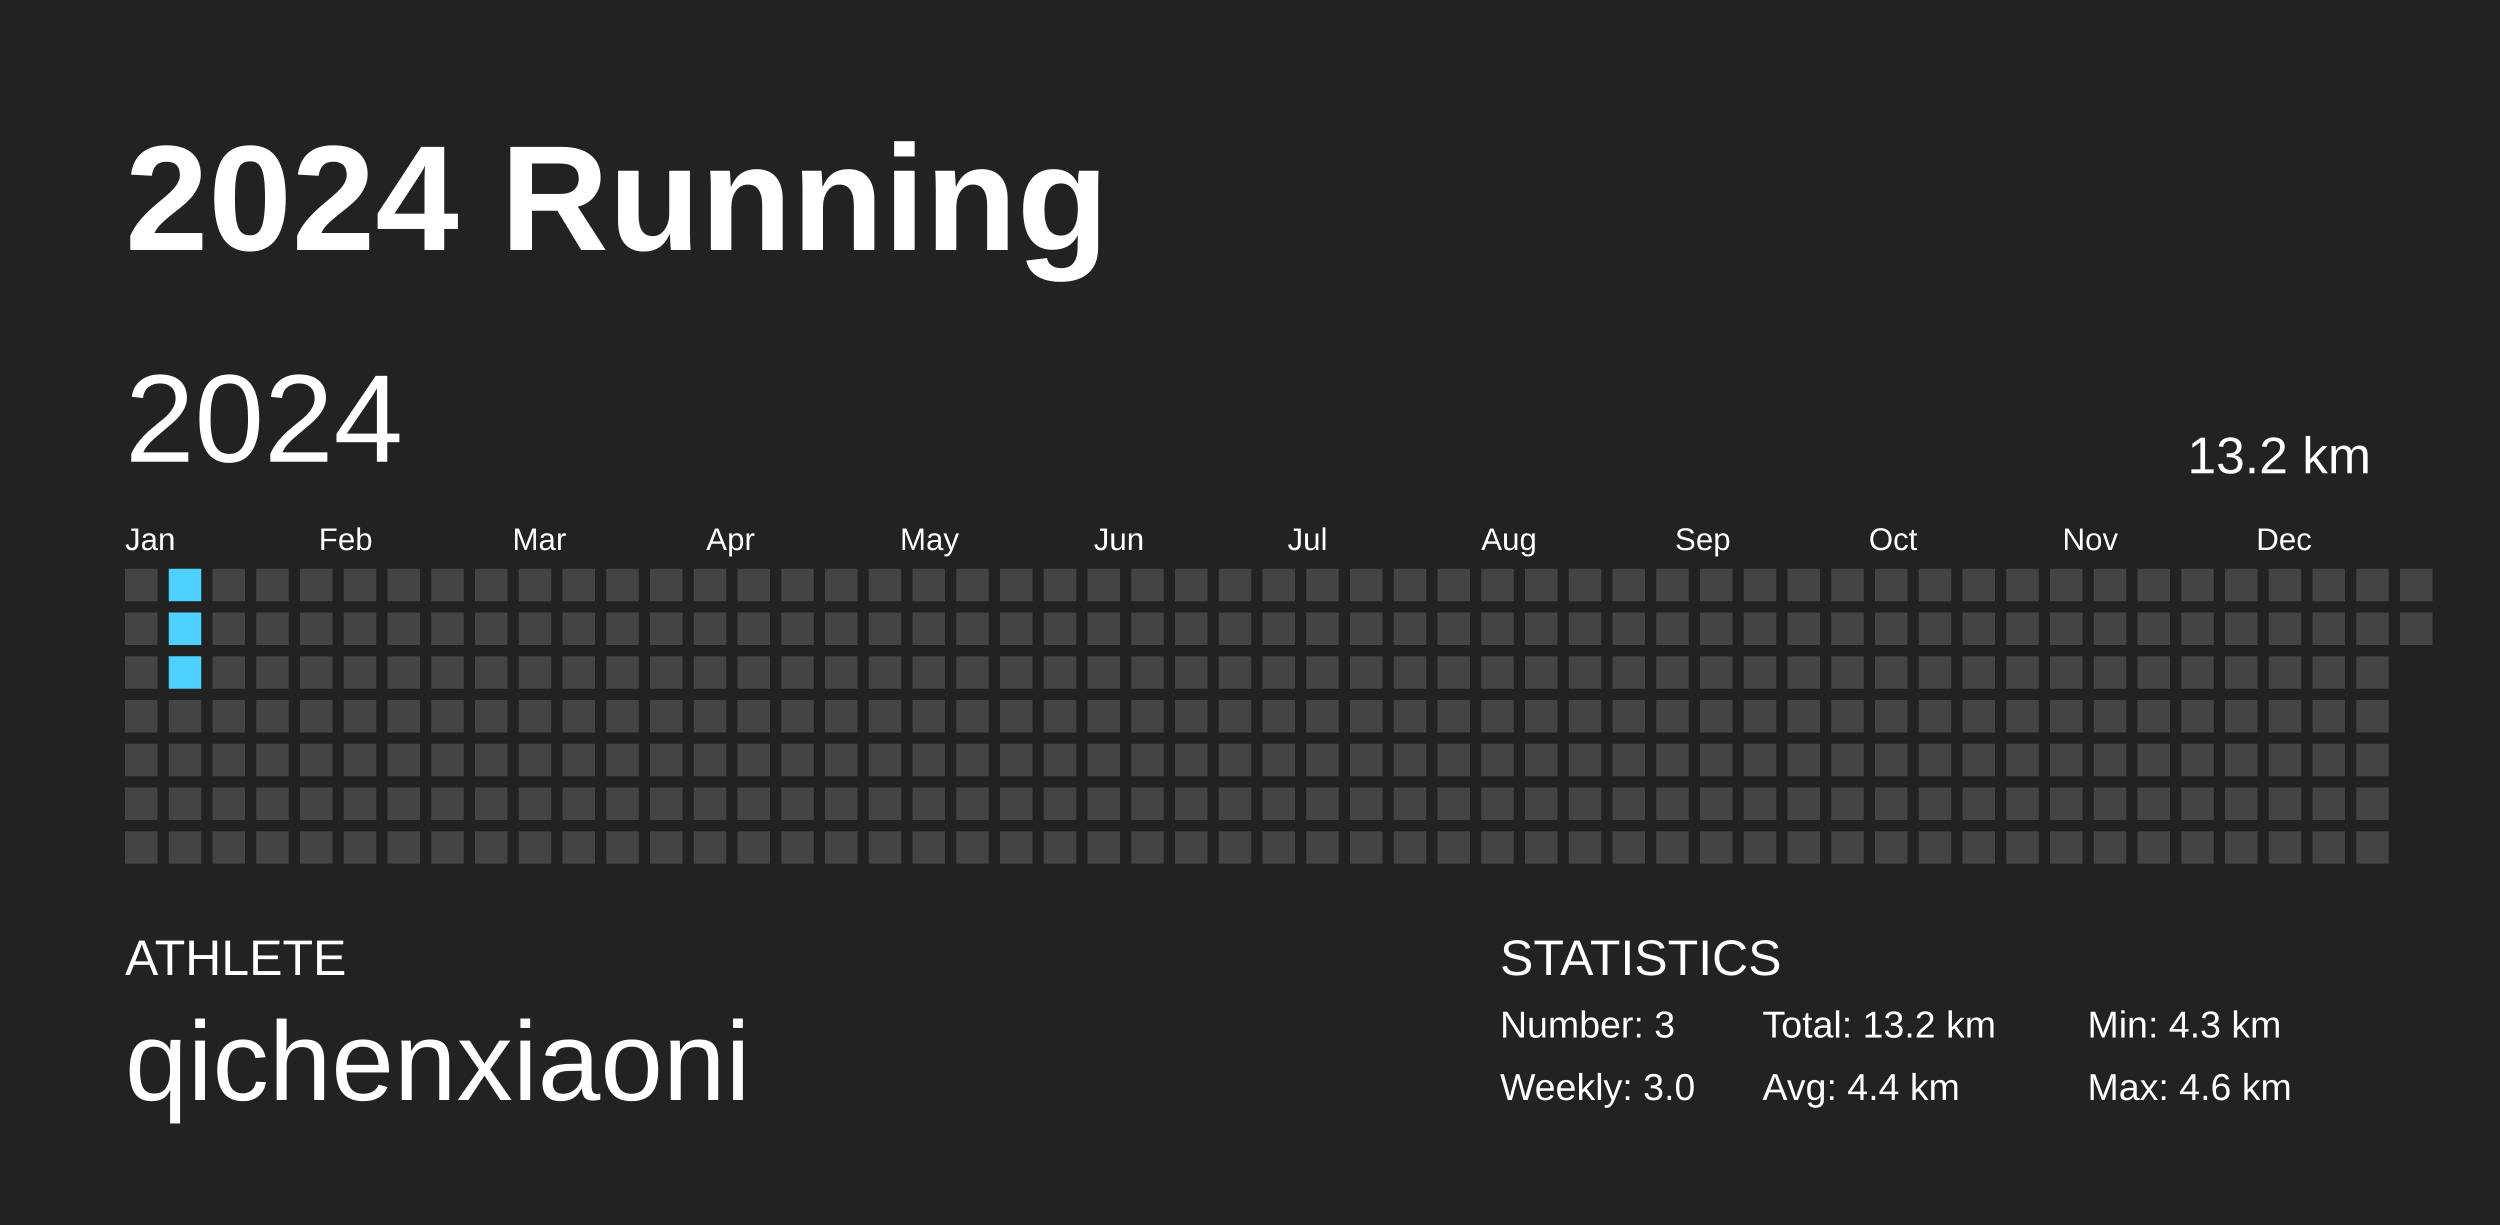
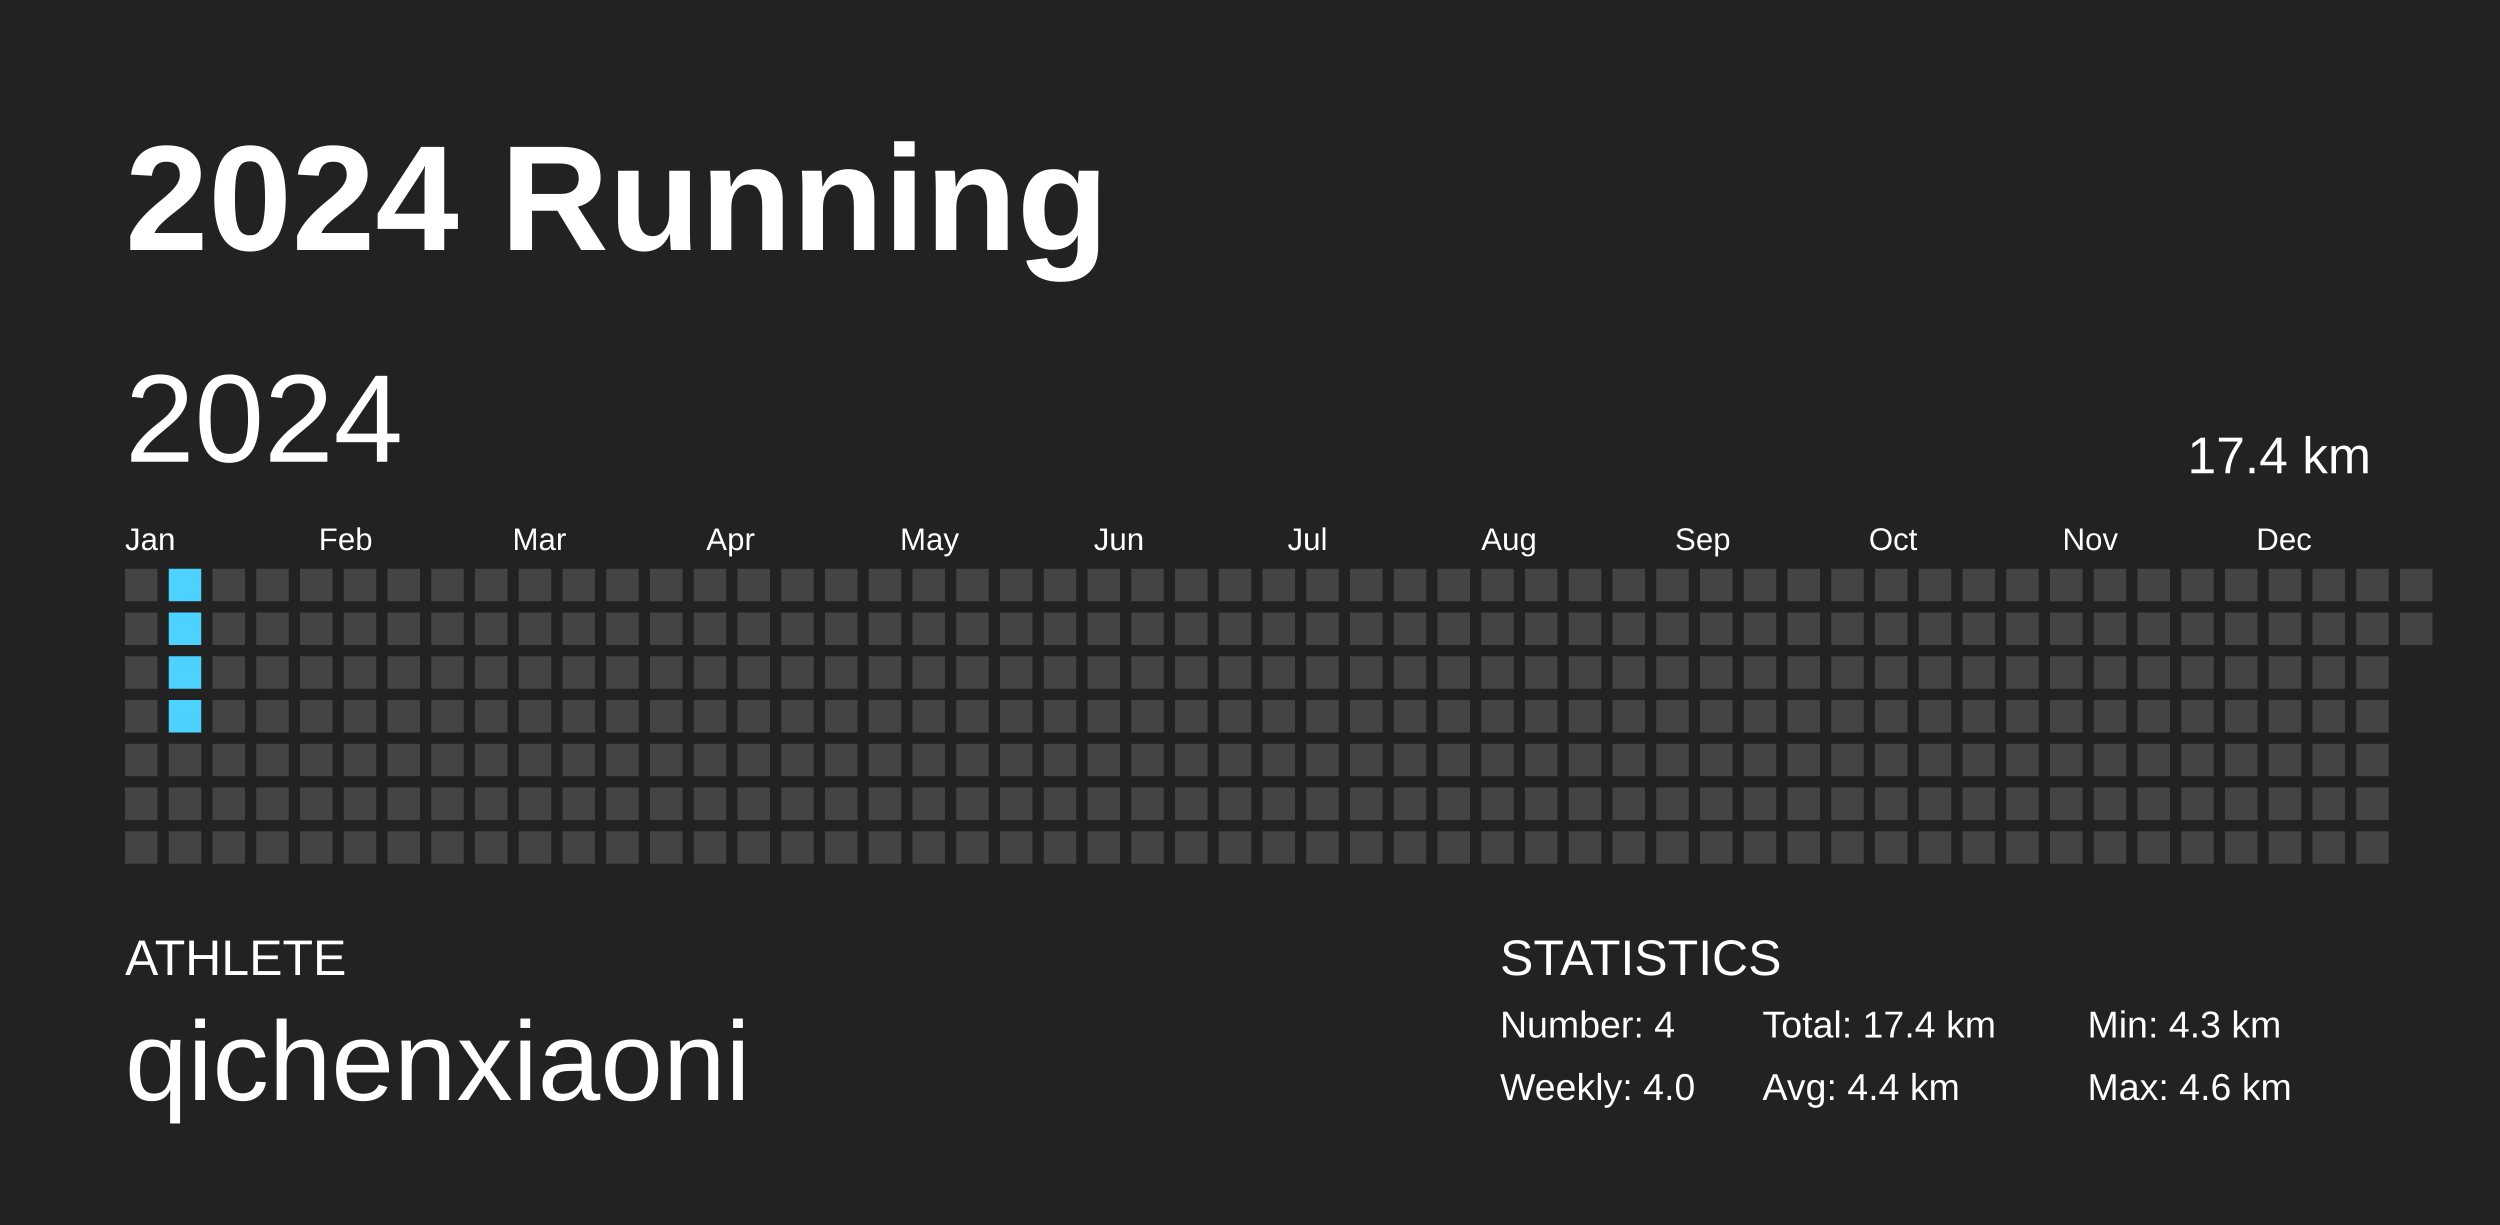
<svg xmlns="http://www.w3.org/2000/svg" baseProfile="full" height="98mm" version="1.1" viewBox="0,0,200,98" width="200mm">
  <defs />
  <rect fill="#222222" height="98" width="200" x="0" y="0" />
  <text fill="#FFFFFF" style="font-size:12px; font-family:Arial; font-weight:bold;" x="10" y="20">2024 Running</text>
  <text fill="#FFFFFF" style="font-size:4px; font-family:Arial" x="10" y="78">ATHLETE</text>
  <text fill="#FFFFFF" style="font-size:9px; font-family:Arial" x="10" y="88">qichenxiaoni</text>
  <text fill="#FFFFFF" style="font-size:4px; font-family:Arial" x="120" y="78">STATISTICS</text>
-   <text fill="#FFFFFF" style="font-size:3px; font-family:Arial" x="120" y="83">Number: 3</text>
-   <text fill="#FFFFFF" style="font-size:3px; font-family:Arial" x="120" y="88">Weekly: 3.0</text>
-   <text fill="#FFFFFF" style="font-size:3px; font-family:Arial" x="141" y="83">Total: 13.2 km</text>
+   <text fill="#FFFFFF" style="font-size:3px; font-family:Arial" x="120" y="83">Number: 4</text>
+   <text fill="#FFFFFF" style="font-size:3px; font-family:Arial" x="120" y="88">Weekly: 4.0</text>
+   <text fill="#FFFFFF" style="font-size:3px; font-family:Arial" x="141" y="83">Total: 17.4 km</text>
  <text fill="#FFFFFF" style="font-size:3px; font-family:Arial" x="141" y="88">Avg: 4.4 km</text>
  <text fill="#FFFFFF" style="font-size:3px; font-family:Arial" x="167" y="83">Min: 4.3 km</text>
  <text fill="#FFFFFF" style="font-size:3px; font-family:Arial" x="167" y="88">Max: 4.6 km</text>
  <text dominant-baseline="hanging" fill="#FFFFFF" style="font-size:10.0px; font-family:Arial;" x="10" y="30">2024</text>
-   <text dominant-baseline="hanging" fill="#FFFFFF" style="font-size:4.125px; font-family:Arial;" x="175" y="35">13.2 km</text>
+   <text dominant-baseline="hanging" fill="#FFFFFF" style="font-size:4.125px; font-family:Arial;" x="175" y="35">17.4 km</text>
  <text fill="#FFFFFF" style="font-size:2.5px; font-family:Arial" x="10.0" y="44">Jan</text>
  <text fill="#FFFFFF" style="font-size:2.5px; font-family:Arial" x="25.5" y="44">Feb</text>
  <text fill="#FFFFFF" style="font-size:2.5px; font-family:Arial" x="41.0" y="44">Mar</text>
  <text fill="#FFFFFF" style="font-size:2.5px; font-family:Arial" x="56.5" y="44">Apr</text>
  <text fill="#FFFFFF" style="font-size:2.5px; font-family:Arial" x="72.0" y="44">May</text>
  <text fill="#FFFFFF" style="font-size:2.5px; font-family:Arial" x="87.5" y="44">Jun</text>
  <text fill="#FFFFFF" style="font-size:2.5px; font-family:Arial" x="103.0" y="44">Jul</text>
  <text fill="#FFFFFF" style="font-size:2.5px; font-family:Arial" x="118.5" y="44">Aug</text>
  <text fill="#FFFFFF" style="font-size:2.5px; font-family:Arial" x="134.0" y="44">Sep</text>
  <text fill="#FFFFFF" style="font-size:2.5px; font-family:Arial" x="149.5" y="44">Oct</text>
  <text fill="#FFFFFF" style="font-size:2.5px; font-family:Arial" x="165.0" y="44">Nov</text>
  <text fill="#FFFFFF" style="font-size:2.5px; font-family:Arial" x="180.5" y="44">Dec</text>
  <rect fill="#444444" height="2.6" width="2.6" x="10.0" y="45.5" />
  <rect fill="#444444" height="2.6" width="2.6" x="10.0" y="49.0" />
  <rect fill="#444444" height="2.6" width="2.6" x="10.0" y="52.5" />
  <rect fill="#444444" height="2.6" width="2.6" x="10.0" y="56.0" />
  <rect fill="#444444" height="2.6" width="2.6" x="10.0" y="59.5" />
  <rect fill="#444444" height="2.6" width="2.6" x="10.0" y="63.0" />
  <rect fill="#444444" height="2.6" width="2.6" x="10.0" y="66.5" />
  <rect fill="#4dd2ff" height="2.6" width="2.6" x="13.5" y="45.5" />
  <rect fill="#4dd2ff" height="2.6" width="2.6" x="13.5" y="49.0" />
  <rect fill="#4dd2ff" height="2.6" width="2.6" x="13.5" y="52.5" />
-   <rect fill="#444444" height="2.6" width="2.6" x="13.5" y="56.0" />
+   <rect fill="#4dd2ff" height="2.6" width="2.6" x="13.5" y="56.0" />
  <rect fill="#444444" height="2.6" width="2.6" x="13.5" y="59.5" />
  <rect fill="#444444" height="2.6" width="2.6" x="13.5" y="63.0" />
  <rect fill="#444444" height="2.6" width="2.6" x="13.5" y="66.5" />
  <rect fill="#444444" height="2.6" width="2.6" x="17.0" y="45.5" />
  <rect fill="#444444" height="2.6" width="2.6" x="17.0" y="49.0" />
  <rect fill="#444444" height="2.6" width="2.6" x="17.0" y="52.5" />
  <rect fill="#444444" height="2.6" width="2.6" x="17.0" y="56.0" />
  <rect fill="#444444" height="2.6" width="2.6" x="17.0" y="59.5" />
  <rect fill="#444444" height="2.6" width="2.6" x="17.0" y="63.0" />
  <rect fill="#444444" height="2.6" width="2.6" x="17.0" y="66.5" />
  <rect fill="#444444" height="2.6" width="2.6" x="20.5" y="45.5" />
  <rect fill="#444444" height="2.6" width="2.6" x="20.5" y="49.0" />
  <rect fill="#444444" height="2.6" width="2.6" x="20.5" y="52.5" />
  <rect fill="#444444" height="2.6" width="2.6" x="20.5" y="56.0" />
  <rect fill="#444444" height="2.6" width="2.6" x="20.5" y="59.5" />
  <rect fill="#444444" height="2.6" width="2.6" x="20.5" y="63.0" />
  <rect fill="#444444" height="2.6" width="2.6" x="20.5" y="66.5" />
  <rect fill="#444444" height="2.6" width="2.6" x="24.0" y="45.5" />
  <rect fill="#444444" height="2.6" width="2.6" x="24.0" y="49.0" />
  <rect fill="#444444" height="2.6" width="2.6" x="24.0" y="52.5" />
  <rect fill="#444444" height="2.6" width="2.6" x="24.0" y="56.0" />
  <rect fill="#444444" height="2.6" width="2.6" x="24.0" y="59.5" />
  <rect fill="#444444" height="2.6" width="2.6" x="24.0" y="63.0" />
  <rect fill="#444444" height="2.6" width="2.6" x="24.0" y="66.5" />
  <rect fill="#444444" height="2.6" width="2.6" x="27.5" y="45.5" />
  <rect fill="#444444" height="2.6" width="2.6" x="27.5" y="49.0" />
  <rect fill="#444444" height="2.6" width="2.6" x="27.5" y="52.5" />
  <rect fill="#444444" height="2.6" width="2.6" x="27.5" y="56.0" />
  <rect fill="#444444" height="2.6" width="2.6" x="27.5" y="59.5" />
  <rect fill="#444444" height="2.6" width="2.6" x="27.5" y="63.0" />
  <rect fill="#444444" height="2.6" width="2.6" x="27.5" y="66.5" />
  <rect fill="#444444" height="2.6" width="2.6" x="31.0" y="45.5" />
  <rect fill="#444444" height="2.6" width="2.6" x="31.0" y="49.0" />
  <rect fill="#444444" height="2.6" width="2.6" x="31.0" y="52.5" />
  <rect fill="#444444" height="2.6" width="2.6" x="31.0" y="56.0" />
  <rect fill="#444444" height="2.6" width="2.6" x="31.0" y="59.5" />
  <rect fill="#444444" height="2.6" width="2.6" x="31.0" y="63.0" />
  <rect fill="#444444" height="2.6" width="2.6" x="31.0" y="66.5" />
  <rect fill="#444444" height="2.6" width="2.6" x="34.5" y="45.5" />
  <rect fill="#444444" height="2.6" width="2.6" x="34.5" y="49.0" />
  <rect fill="#444444" height="2.6" width="2.6" x="34.5" y="52.5" />
  <rect fill="#444444" height="2.6" width="2.6" x="34.5" y="56.0" />
  <rect fill="#444444" height="2.6" width="2.6" x="34.5" y="59.5" />
  <rect fill="#444444" height="2.6" width="2.6" x="34.5" y="63.0" />
  <rect fill="#444444" height="2.6" width="2.6" x="34.5" y="66.5" />
  <rect fill="#444444" height="2.6" width="2.6" x="38.0" y="45.5" />
  <rect fill="#444444" height="2.6" width="2.6" x="38.0" y="49.0" />
  <rect fill="#444444" height="2.6" width="2.6" x="38.0" y="52.5" />
  <rect fill="#444444" height="2.6" width="2.6" x="38.0" y="56.0" />
  <rect fill="#444444" height="2.6" width="2.6" x="38.0" y="59.5" />
  <rect fill="#444444" height="2.6" width="2.6" x="38.0" y="63.0" />
  <rect fill="#444444" height="2.6" width="2.6" x="38.0" y="66.5" />
  <rect fill="#444444" height="2.6" width="2.6" x="41.5" y="45.5" />
  <rect fill="#444444" height="2.6" width="2.6" x="41.5" y="49.0" />
  <rect fill="#444444" height="2.6" width="2.6" x="41.5" y="52.5" />
  <rect fill="#444444" height="2.6" width="2.6" x="41.5" y="56.0" />
  <rect fill="#444444" height="2.6" width="2.6" x="41.5" y="59.5" />
  <rect fill="#444444" height="2.6" width="2.6" x="41.5" y="63.0" />
  <rect fill="#444444" height="2.6" width="2.6" x="41.5" y="66.5" />
  <rect fill="#444444" height="2.6" width="2.6" x="45.0" y="45.5" />
  <rect fill="#444444" height="2.6" width="2.6" x="45.0" y="49.0" />
  <rect fill="#444444" height="2.6" width="2.6" x="45.0" y="52.5" />
  <rect fill="#444444" height="2.6" width="2.6" x="45.0" y="56.0" />
  <rect fill="#444444" height="2.6" width="2.6" x="45.0" y="59.5" />
  <rect fill="#444444" height="2.6" width="2.6" x="45.0" y="63.0" />
  <rect fill="#444444" height="2.6" width="2.6" x="45.0" y="66.5" />
  <rect fill="#444444" height="2.6" width="2.6" x="48.5" y="45.5" />
  <rect fill="#444444" height="2.6" width="2.6" x="48.5" y="49.0" />
  <rect fill="#444444" height="2.6" width="2.6" x="48.5" y="52.5" />
  <rect fill="#444444" height="2.6" width="2.6" x="48.5" y="56.0" />
  <rect fill="#444444" height="2.6" width="2.6" x="48.5" y="59.5" />
  <rect fill="#444444" height="2.6" width="2.6" x="48.5" y="63.0" />
  <rect fill="#444444" height="2.6" width="2.6" x="48.5" y="66.5" />
  <rect fill="#444444" height="2.6" width="2.6" x="52.0" y="45.5" />
  <rect fill="#444444" height="2.6" width="2.6" x="52.0" y="49.0" />
  <rect fill="#444444" height="2.6" width="2.6" x="52.0" y="52.5" />
  <rect fill="#444444" height="2.6" width="2.6" x="52.0" y="56.0" />
  <rect fill="#444444" height="2.6" width="2.6" x="52.0" y="59.5" />
  <rect fill="#444444" height="2.6" width="2.6" x="52.0" y="63.0" />
  <rect fill="#444444" height="2.6" width="2.6" x="52.0" y="66.5" />
  <rect fill="#444444" height="2.6" width="2.6" x="55.5" y="45.5" />
  <rect fill="#444444" height="2.6" width="2.6" x="55.5" y="49.0" />
  <rect fill="#444444" height="2.6" width="2.6" x="55.5" y="52.5" />
  <rect fill="#444444" height="2.6" width="2.6" x="55.5" y="56.0" />
  <rect fill="#444444" height="2.6" width="2.6" x="55.5" y="59.5" />
  <rect fill="#444444" height="2.6" width="2.6" x="55.5" y="63.0" />
  <rect fill="#444444" height="2.6" width="2.6" x="55.5" y="66.5" />
  <rect fill="#444444" height="2.6" width="2.6" x="59.0" y="45.5" />
  <rect fill="#444444" height="2.6" width="2.6" x="59.0" y="49.0" />
  <rect fill="#444444" height="2.6" width="2.6" x="59.0" y="52.5" />
  <rect fill="#444444" height="2.6" width="2.6" x="59.0" y="56.0" />
  <rect fill="#444444" height="2.6" width="2.6" x="59.0" y="59.5" />
  <rect fill="#444444" height="2.6" width="2.6" x="59.0" y="63.0" />
  <rect fill="#444444" height="2.6" width="2.6" x="59.0" y="66.5" />
  <rect fill="#444444" height="2.6" width="2.6" x="62.5" y="45.5" />
  <rect fill="#444444" height="2.6" width="2.6" x="62.5" y="49.0" />
  <rect fill="#444444" height="2.6" width="2.6" x="62.5" y="52.5" />
  <rect fill="#444444" height="2.6" width="2.6" x="62.5" y="56.0" />
  <rect fill="#444444" height="2.6" width="2.6" x="62.5" y="59.5" />
  <rect fill="#444444" height="2.6" width="2.6" x="62.5" y="63.0" />
  <rect fill="#444444" height="2.6" width="2.6" x="62.5" y="66.5" />
  <rect fill="#444444" height="2.6" width="2.6" x="66.0" y="45.5" />
  <rect fill="#444444" height="2.6" width="2.6" x="66.0" y="49.0" />
  <rect fill="#444444" height="2.6" width="2.6" x="66.0" y="52.5" />
  <rect fill="#444444" height="2.6" width="2.6" x="66.0" y="56.0" />
  <rect fill="#444444" height="2.6" width="2.6" x="66.0" y="59.5" />
  <rect fill="#444444" height="2.6" width="2.6" x="66.0" y="63.0" />
  <rect fill="#444444" height="2.6" width="2.6" x="66.0" y="66.5" />
  <rect fill="#444444" height="2.6" width="2.6" x="69.5" y="45.5" />
  <rect fill="#444444" height="2.6" width="2.6" x="69.5" y="49.0" />
  <rect fill="#444444" height="2.6" width="2.6" x="69.5" y="52.5" />
  <rect fill="#444444" height="2.6" width="2.6" x="69.5" y="56.0" />
  <rect fill="#444444" height="2.6" width="2.6" x="69.5" y="59.5" />
  <rect fill="#444444" height="2.6" width="2.6" x="69.5" y="63.0" />
  <rect fill="#444444" height="2.6" width="2.6" x="69.5" y="66.5" />
  <rect fill="#444444" height="2.6" width="2.6" x="73.0" y="45.5" />
  <rect fill="#444444" height="2.6" width="2.6" x="73.0" y="49.0" />
  <rect fill="#444444" height="2.6" width="2.6" x="73.0" y="52.5" />
  <rect fill="#444444" height="2.6" width="2.6" x="73.0" y="56.0" />
  <rect fill="#444444" height="2.6" width="2.6" x="73.0" y="59.5" />
  <rect fill="#444444" height="2.6" width="2.6" x="73.0" y="63.0" />
  <rect fill="#444444" height="2.6" width="2.6" x="73.0" y="66.5" />
  <rect fill="#444444" height="2.6" width="2.6" x="76.5" y="45.5" />
  <rect fill="#444444" height="2.6" width="2.6" x="76.5" y="49.0" />
  <rect fill="#444444" height="2.6" width="2.6" x="76.5" y="52.5" />
  <rect fill="#444444" height="2.6" width="2.6" x="76.5" y="56.0" />
  <rect fill="#444444" height="2.6" width="2.6" x="76.5" y="59.5" />
  <rect fill="#444444" height="2.6" width="2.6" x="76.5" y="63.0" />
  <rect fill="#444444" height="2.6" width="2.6" x="76.5" y="66.5" />
  <rect fill="#444444" height="2.6" width="2.6" x="80.0" y="45.5" />
  <rect fill="#444444" height="2.6" width="2.6" x="80.0" y="49.0" />
  <rect fill="#444444" height="2.6" width="2.6" x="80.0" y="52.5" />
  <rect fill="#444444" height="2.6" width="2.6" x="80.0" y="56.0" />
  <rect fill="#444444" height="2.6" width="2.6" x="80.0" y="59.5" />
  <rect fill="#444444" height="2.6" width="2.6" x="80.0" y="63.0" />
  <rect fill="#444444" height="2.6" width="2.6" x="80.0" y="66.5" />
  <rect fill="#444444" height="2.6" width="2.6" x="83.5" y="45.5" />
  <rect fill="#444444" height="2.6" width="2.6" x="83.5" y="49.0" />
  <rect fill="#444444" height="2.6" width="2.6" x="83.5" y="52.5" />
  <rect fill="#444444" height="2.6" width="2.6" x="83.5" y="56.0" />
  <rect fill="#444444" height="2.6" width="2.6" x="83.5" y="59.5" />
  <rect fill="#444444" height="2.6" width="2.6" x="83.5" y="63.0" />
  <rect fill="#444444" height="2.6" width="2.6" x="83.5" y="66.5" />
  <rect fill="#444444" height="2.6" width="2.6" x="87.0" y="45.5" />
  <rect fill="#444444" height="2.6" width="2.6" x="87.0" y="49.0" />
  <rect fill="#444444" height="2.6" width="2.6" x="87.0" y="52.5" />
  <rect fill="#444444" height="2.6" width="2.6" x="87.0" y="56.0" />
  <rect fill="#444444" height="2.6" width="2.6" x="87.0" y="59.5" />
  <rect fill="#444444" height="2.6" width="2.6" x="87.0" y="63.0" />
  <rect fill="#444444" height="2.6" width="2.6" x="87.0" y="66.5" />
  <rect fill="#444444" height="2.6" width="2.6" x="90.5" y="45.5" />
  <rect fill="#444444" height="2.6" width="2.6" x="90.5" y="49.0" />
  <rect fill="#444444" height="2.6" width="2.6" x="90.5" y="52.5" />
  <rect fill="#444444" height="2.6" width="2.6" x="90.5" y="56.0" />
  <rect fill="#444444" height="2.6" width="2.6" x="90.5" y="59.5" />
  <rect fill="#444444" height="2.6" width="2.6" x="90.5" y="63.0" />
  <rect fill="#444444" height="2.6" width="2.6" x="90.5" y="66.5" />
  <rect fill="#444444" height="2.6" width="2.6" x="94.0" y="45.5" />
  <rect fill="#444444" height="2.6" width="2.6" x="94.0" y="49.0" />
  <rect fill="#444444" height="2.6" width="2.6" x="94.0" y="52.5" />
  <rect fill="#444444" height="2.6" width="2.6" x="94.0" y="56.0" />
  <rect fill="#444444" height="2.6" width="2.6" x="94.0" y="59.5" />
  <rect fill="#444444" height="2.6" width="2.6" x="94.0" y="63.0" />
  <rect fill="#444444" height="2.6" width="2.6" x="94.0" y="66.5" />
  <rect fill="#444444" height="2.6" width="2.6" x="97.5" y="45.5" />
  <rect fill="#444444" height="2.6" width="2.6" x="97.5" y="49.0" />
  <rect fill="#444444" height="2.6" width="2.6" x="97.5" y="52.5" />
  <rect fill="#444444" height="2.6" width="2.6" x="97.5" y="56.0" />
  <rect fill="#444444" height="2.6" width="2.6" x="97.5" y="59.5" />
  <rect fill="#444444" height="2.6" width="2.6" x="97.5" y="63.0" />
  <rect fill="#444444" height="2.6" width="2.6" x="97.5" y="66.5" />
  <rect fill="#444444" height="2.6" width="2.6" x="101.0" y="45.5" />
  <rect fill="#444444" height="2.6" width="2.6" x="101.0" y="49.0" />
  <rect fill="#444444" height="2.6" width="2.6" x="101.0" y="52.5" />
  <rect fill="#444444" height="2.6" width="2.6" x="101.0" y="56.0" />
  <rect fill="#444444" height="2.6" width="2.6" x="101.0" y="59.5" />
  <rect fill="#444444" height="2.6" width="2.6" x="101.0" y="63.0" />
  <rect fill="#444444" height="2.6" width="2.6" x="101.0" y="66.5" />
  <rect fill="#444444" height="2.6" width="2.6" x="104.5" y="45.5" />
  <rect fill="#444444" height="2.6" width="2.6" x="104.5" y="49.0" />
  <rect fill="#444444" height="2.6" width="2.6" x="104.5" y="52.5" />
  <rect fill="#444444" height="2.6" width="2.6" x="104.5" y="56.0" />
  <rect fill="#444444" height="2.6" width="2.6" x="104.5" y="59.5" />
  <rect fill="#444444" height="2.6" width="2.6" x="104.5" y="63.0" />
  <rect fill="#444444" height="2.6" width="2.6" x="104.5" y="66.5" />
  <rect fill="#444444" height="2.6" width="2.6" x="108.0" y="45.5" />
  <rect fill="#444444" height="2.6" width="2.6" x="108.0" y="49.0" />
  <rect fill="#444444" height="2.6" width="2.6" x="108.0" y="52.5" />
  <rect fill="#444444" height="2.6" width="2.6" x="108.0" y="56.0" />
  <rect fill="#444444" height="2.6" width="2.6" x="108.0" y="59.5" />
  <rect fill="#444444" height="2.6" width="2.6" x="108.0" y="63.0" />
  <rect fill="#444444" height="2.6" width="2.6" x="108.0" y="66.5" />
  <rect fill="#444444" height="2.6" width="2.6" x="111.5" y="45.5" />
  <rect fill="#444444" height="2.6" width="2.6" x="111.5" y="49.0" />
  <rect fill="#444444" height="2.6" width="2.6" x="111.5" y="52.5" />
  <rect fill="#444444" height="2.6" width="2.6" x="111.5" y="56.0" />
  <rect fill="#444444" height="2.6" width="2.6" x="111.5" y="59.5" />
  <rect fill="#444444" height="2.6" width="2.6" x="111.5" y="63.0" />
  <rect fill="#444444" height="2.6" width="2.6" x="111.5" y="66.5" />
  <rect fill="#444444" height="2.6" width="2.6" x="115.0" y="45.5" />
  <rect fill="#444444" height="2.6" width="2.6" x="115.0" y="49.0" />
  <rect fill="#444444" height="2.6" width="2.6" x="115.0" y="52.5" />
  <rect fill="#444444" height="2.6" width="2.6" x="115.0" y="56.0" />
  <rect fill="#444444" height="2.6" width="2.6" x="115.0" y="59.5" />
  <rect fill="#444444" height="2.6" width="2.6" x="115.0" y="63.0" />
  <rect fill="#444444" height="2.6" width="2.6" x="115.0" y="66.5" />
  <rect fill="#444444" height="2.6" width="2.6" x="118.5" y="45.5" />
  <rect fill="#444444" height="2.6" width="2.6" x="118.5" y="49.0" />
  <rect fill="#444444" height="2.6" width="2.6" x="118.5" y="52.5" />
  <rect fill="#444444" height="2.6" width="2.6" x="118.5" y="56.0" />
  <rect fill="#444444" height="2.6" width="2.6" x="118.5" y="59.5" />
  <rect fill="#444444" height="2.6" width="2.6" x="118.5" y="63.0" />
  <rect fill="#444444" height="2.6" width="2.6" x="118.5" y="66.5" />
  <rect fill="#444444" height="2.6" width="2.6" x="122.0" y="45.5" />
  <rect fill="#444444" height="2.6" width="2.6" x="122.0" y="49.0" />
  <rect fill="#444444" height="2.6" width="2.6" x="122.0" y="52.5" />
  <rect fill="#444444" height="2.6" width="2.6" x="122.0" y="56.0" />
  <rect fill="#444444" height="2.6" width="2.6" x="122.0" y="59.5" />
  <rect fill="#444444" height="2.6" width="2.6" x="122.0" y="63.0" />
  <rect fill="#444444" height="2.6" width="2.6" x="122.0" y="66.5" />
  <rect fill="#444444" height="2.6" width="2.6" x="125.5" y="45.5" />
  <rect fill="#444444" height="2.6" width="2.6" x="125.5" y="49.0" />
  <rect fill="#444444" height="2.6" width="2.6" x="125.5" y="52.5" />
  <rect fill="#444444" height="2.6" width="2.6" x="125.5" y="56.0" />
  <rect fill="#444444" height="2.6" width="2.6" x="125.5" y="59.5" />
  <rect fill="#444444" height="2.6" width="2.6" x="125.5" y="63.0" />
  <rect fill="#444444" height="2.6" width="2.6" x="125.5" y="66.5" />
  <rect fill="#444444" height="2.6" width="2.6" x="129.0" y="45.5" />
  <rect fill="#444444" height="2.6" width="2.6" x="129.0" y="49.0" />
  <rect fill="#444444" height="2.6" width="2.6" x="129.0" y="52.5" />
  <rect fill="#444444" height="2.6" width="2.6" x="129.0" y="56.0" />
  <rect fill="#444444" height="2.6" width="2.6" x="129.0" y="59.5" />
  <rect fill="#444444" height="2.6" width="2.6" x="129.0" y="63.0" />
  <rect fill="#444444" height="2.6" width="2.6" x="129.0" y="66.5" />
  <rect fill="#444444" height="2.6" width="2.6" x="132.5" y="45.5" />
  <rect fill="#444444" height="2.6" width="2.6" x="132.5" y="49.0" />
  <rect fill="#444444" height="2.6" width="2.6" x="132.5" y="52.5" />
  <rect fill="#444444" height="2.6" width="2.6" x="132.5" y="56.0" />
  <rect fill="#444444" height="2.6" width="2.6" x="132.5" y="59.5" />
  <rect fill="#444444" height="2.6" width="2.6" x="132.5" y="63.0" />
  <rect fill="#444444" height="2.6" width="2.6" x="132.5" y="66.5" />
  <rect fill="#444444" height="2.6" width="2.6" x="136.0" y="45.5" />
  <rect fill="#444444" height="2.6" width="2.6" x="136.0" y="49.0" />
  <rect fill="#444444" height="2.6" width="2.6" x="136.0" y="52.5" />
  <rect fill="#444444" height="2.6" width="2.6" x="136.0" y="56.0" />
  <rect fill="#444444" height="2.6" width="2.6" x="136.0" y="59.5" />
  <rect fill="#444444" height="2.6" width="2.6" x="136.0" y="63.0" />
  <rect fill="#444444" height="2.6" width="2.6" x="136.0" y="66.5" />
  <rect fill="#444444" height="2.6" width="2.6" x="139.5" y="45.5" />
  <rect fill="#444444" height="2.6" width="2.6" x="139.5" y="49.0" />
  <rect fill="#444444" height="2.6" width="2.6" x="139.5" y="52.5" />
  <rect fill="#444444" height="2.6" width="2.6" x="139.5" y="56.0" />
  <rect fill="#444444" height="2.6" width="2.6" x="139.5" y="59.5" />
  <rect fill="#444444" height="2.6" width="2.6" x="139.5" y="63.0" />
  <rect fill="#444444" height="2.6" width="2.6" x="139.5" y="66.5" />
  <rect fill="#444444" height="2.6" width="2.6" x="143.0" y="45.5" />
  <rect fill="#444444" height="2.6" width="2.6" x="143.0" y="49.0" />
  <rect fill="#444444" height="2.6" width="2.6" x="143.0" y="52.5" />
  <rect fill="#444444" height="2.6" width="2.6" x="143.0" y="56.0" />
  <rect fill="#444444" height="2.6" width="2.6" x="143.0" y="59.5" />
  <rect fill="#444444" height="2.6" width="2.6" x="143.0" y="63.0" />
  <rect fill="#444444" height="2.6" width="2.6" x="143.0" y="66.5" />
  <rect fill="#444444" height="2.6" width="2.6" x="146.5" y="45.5" />
  <rect fill="#444444" height="2.6" width="2.6" x="146.5" y="49.0" />
  <rect fill="#444444" height="2.6" width="2.6" x="146.5" y="52.5" />
  <rect fill="#444444" height="2.6" width="2.6" x="146.5" y="56.0" />
  <rect fill="#444444" height="2.6" width="2.6" x="146.5" y="59.5" />
  <rect fill="#444444" height="2.6" width="2.6" x="146.5" y="63.0" />
  <rect fill="#444444" height="2.6" width="2.6" x="146.5" y="66.5" />
  <rect fill="#444444" height="2.6" width="2.6" x="150.0" y="45.5" />
  <rect fill="#444444" height="2.6" width="2.6" x="150.0" y="49.0" />
  <rect fill="#444444" height="2.6" width="2.6" x="150.0" y="52.5" />
  <rect fill="#444444" height="2.6" width="2.6" x="150.0" y="56.0" />
  <rect fill="#444444" height="2.6" width="2.6" x="150.0" y="59.5" />
  <rect fill="#444444" height="2.6" width="2.6" x="150.0" y="63.0" />
  <rect fill="#444444" height="2.6" width="2.6" x="150.0" y="66.5" />
  <rect fill="#444444" height="2.6" width="2.6" x="153.5" y="45.5" />
  <rect fill="#444444" height="2.6" width="2.6" x="153.5" y="49.0" />
  <rect fill="#444444" height="2.6" width="2.6" x="153.5" y="52.5" />
  <rect fill="#444444" height="2.6" width="2.6" x="153.5" y="56.0" />
  <rect fill="#444444" height="2.6" width="2.6" x="153.5" y="59.5" />
  <rect fill="#444444" height="2.6" width="2.6" x="153.5" y="63.0" />
  <rect fill="#444444" height="2.6" width="2.6" x="153.5" y="66.5" />
  <rect fill="#444444" height="2.6" width="2.6" x="157.0" y="45.5" />
  <rect fill="#444444" height="2.6" width="2.6" x="157.0" y="49.0" />
  <rect fill="#444444" height="2.6" width="2.6" x="157.0" y="52.5" />
  <rect fill="#444444" height="2.6" width="2.6" x="157.0" y="56.0" />
  <rect fill="#444444" height="2.6" width="2.6" x="157.0" y="59.5" />
  <rect fill="#444444" height="2.6" width="2.6" x="157.0" y="63.0" />
  <rect fill="#444444" height="2.6" width="2.6" x="157.0" y="66.5" />
  <rect fill="#444444" height="2.6" width="2.6" x="160.5" y="45.5" />
  <rect fill="#444444" height="2.6" width="2.6" x="160.5" y="49.0" />
  <rect fill="#444444" height="2.6" width="2.6" x="160.5" y="52.5" />
  <rect fill="#444444" height="2.6" width="2.6" x="160.5" y="56.0" />
  <rect fill="#444444" height="2.6" width="2.6" x="160.5" y="59.5" />
  <rect fill="#444444" height="2.6" width="2.6" x="160.5" y="63.0" />
  <rect fill="#444444" height="2.6" width="2.6" x="160.5" y="66.5" />
  <rect fill="#444444" height="2.6" width="2.6" x="164.0" y="45.5" />
  <rect fill="#444444" height="2.6" width="2.6" x="164.0" y="49.0" />
  <rect fill="#444444" height="2.6" width="2.6" x="164.0" y="52.5" />
  <rect fill="#444444" height="2.6" width="2.6" x="164.0" y="56.0" />
  <rect fill="#444444" height="2.6" width="2.6" x="164.0" y="59.5" />
  <rect fill="#444444" height="2.6" width="2.6" x="164.0" y="63.0" />
  <rect fill="#444444" height="2.6" width="2.6" x="164.0" y="66.5" />
  <rect fill="#444444" height="2.6" width="2.6" x="167.5" y="45.5" />
  <rect fill="#444444" height="2.6" width="2.6" x="167.5" y="49.0" />
  <rect fill="#444444" height="2.6" width="2.6" x="167.5" y="52.5" />
  <rect fill="#444444" height="2.6" width="2.6" x="167.5" y="56.0" />
  <rect fill="#444444" height="2.6" width="2.6" x="167.5" y="59.5" />
  <rect fill="#444444" height="2.6" width="2.6" x="167.5" y="63.0" />
  <rect fill="#444444" height="2.6" width="2.6" x="167.5" y="66.5" />
  <rect fill="#444444" height="2.6" width="2.6" x="171.0" y="45.5" />
  <rect fill="#444444" height="2.6" width="2.6" x="171.0" y="49.0" />
  <rect fill="#444444" height="2.6" width="2.6" x="171.0" y="52.5" />
  <rect fill="#444444" height="2.6" width="2.6" x="171.0" y="56.0" />
  <rect fill="#444444" height="2.6" width="2.6" x="171.0" y="59.5" />
  <rect fill="#444444" height="2.6" width="2.6" x="171.0" y="63.0" />
  <rect fill="#444444" height="2.6" width="2.6" x="171.0" y="66.5" />
  <rect fill="#444444" height="2.6" width="2.6" x="174.5" y="45.5" />
  <rect fill="#444444" height="2.6" width="2.6" x="174.5" y="49.0" />
  <rect fill="#444444" height="2.6" width="2.6" x="174.5" y="52.5" />
  <rect fill="#444444" height="2.6" width="2.6" x="174.5" y="56.0" />
  <rect fill="#444444" height="2.6" width="2.6" x="174.5" y="59.5" />
  <rect fill="#444444" height="2.6" width="2.6" x="174.5" y="63.0" />
  <rect fill="#444444" height="2.6" width="2.6" x="174.5" y="66.5" />
  <rect fill="#444444" height="2.6" width="2.6" x="178.0" y="45.5" />
  <rect fill="#444444" height="2.6" width="2.6" x="178.0" y="49.0" />
  <rect fill="#444444" height="2.6" width="2.6" x="178.0" y="52.5" />
  <rect fill="#444444" height="2.6" width="2.6" x="178.0" y="56.0" />
  <rect fill="#444444" height="2.6" width="2.6" x="178.0" y="59.5" />
  <rect fill="#444444" height="2.6" width="2.6" x="178.0" y="63.0" />
  <rect fill="#444444" height="2.6" width="2.6" x="178.0" y="66.5" />
  <rect fill="#444444" height="2.6" width="2.6" x="181.5" y="45.5" />
  <rect fill="#444444" height="2.6" width="2.6" x="181.5" y="49.0" />
  <rect fill="#444444" height="2.6" width="2.6" x="181.5" y="52.5" />
  <rect fill="#444444" height="2.6" width="2.6" x="181.5" y="56.0" />
  <rect fill="#444444" height="2.6" width="2.6" x="181.5" y="59.5" />
  <rect fill="#444444" height="2.6" width="2.6" x="181.5" y="63.0" />
  <rect fill="#444444" height="2.6" width="2.6" x="181.5" y="66.5" />
  <rect fill="#444444" height="2.6" width="2.6" x="185.0" y="45.5" />
  <rect fill="#444444" height="2.6" width="2.6" x="185.0" y="49.0" />
  <rect fill="#444444" height="2.6" width="2.6" x="185.0" y="52.5" />
  <rect fill="#444444" height="2.6" width="2.6" x="185.0" y="56.0" />
  <rect fill="#444444" height="2.6" width="2.6" x="185.0" y="59.5" />
  <rect fill="#444444" height="2.6" width="2.6" x="185.0" y="63.0" />
  <rect fill="#444444" height="2.6" width="2.6" x="185.0" y="66.5" />
  <rect fill="#444444" height="2.6" width="2.6" x="188.5" y="45.5" />
  <rect fill="#444444" height="2.6" width="2.6" x="188.5" y="49.0" />
  <rect fill="#444444" height="2.6" width="2.6" x="188.5" y="52.5" />
  <rect fill="#444444" height="2.6" width="2.6" x="188.5" y="56.0" />
  <rect fill="#444444" height="2.6" width="2.6" x="188.5" y="59.5" />
  <rect fill="#444444" height="2.6" width="2.6" x="188.5" y="63.0" />
  <rect fill="#444444" height="2.6" width="2.6" x="188.5" y="66.5" />
  <rect fill="#444444" height="2.6" width="2.6" x="192.0" y="45.5" />
  <rect fill="#444444" height="2.6" width="2.6" x="192.0" y="49.0" />
</svg>
